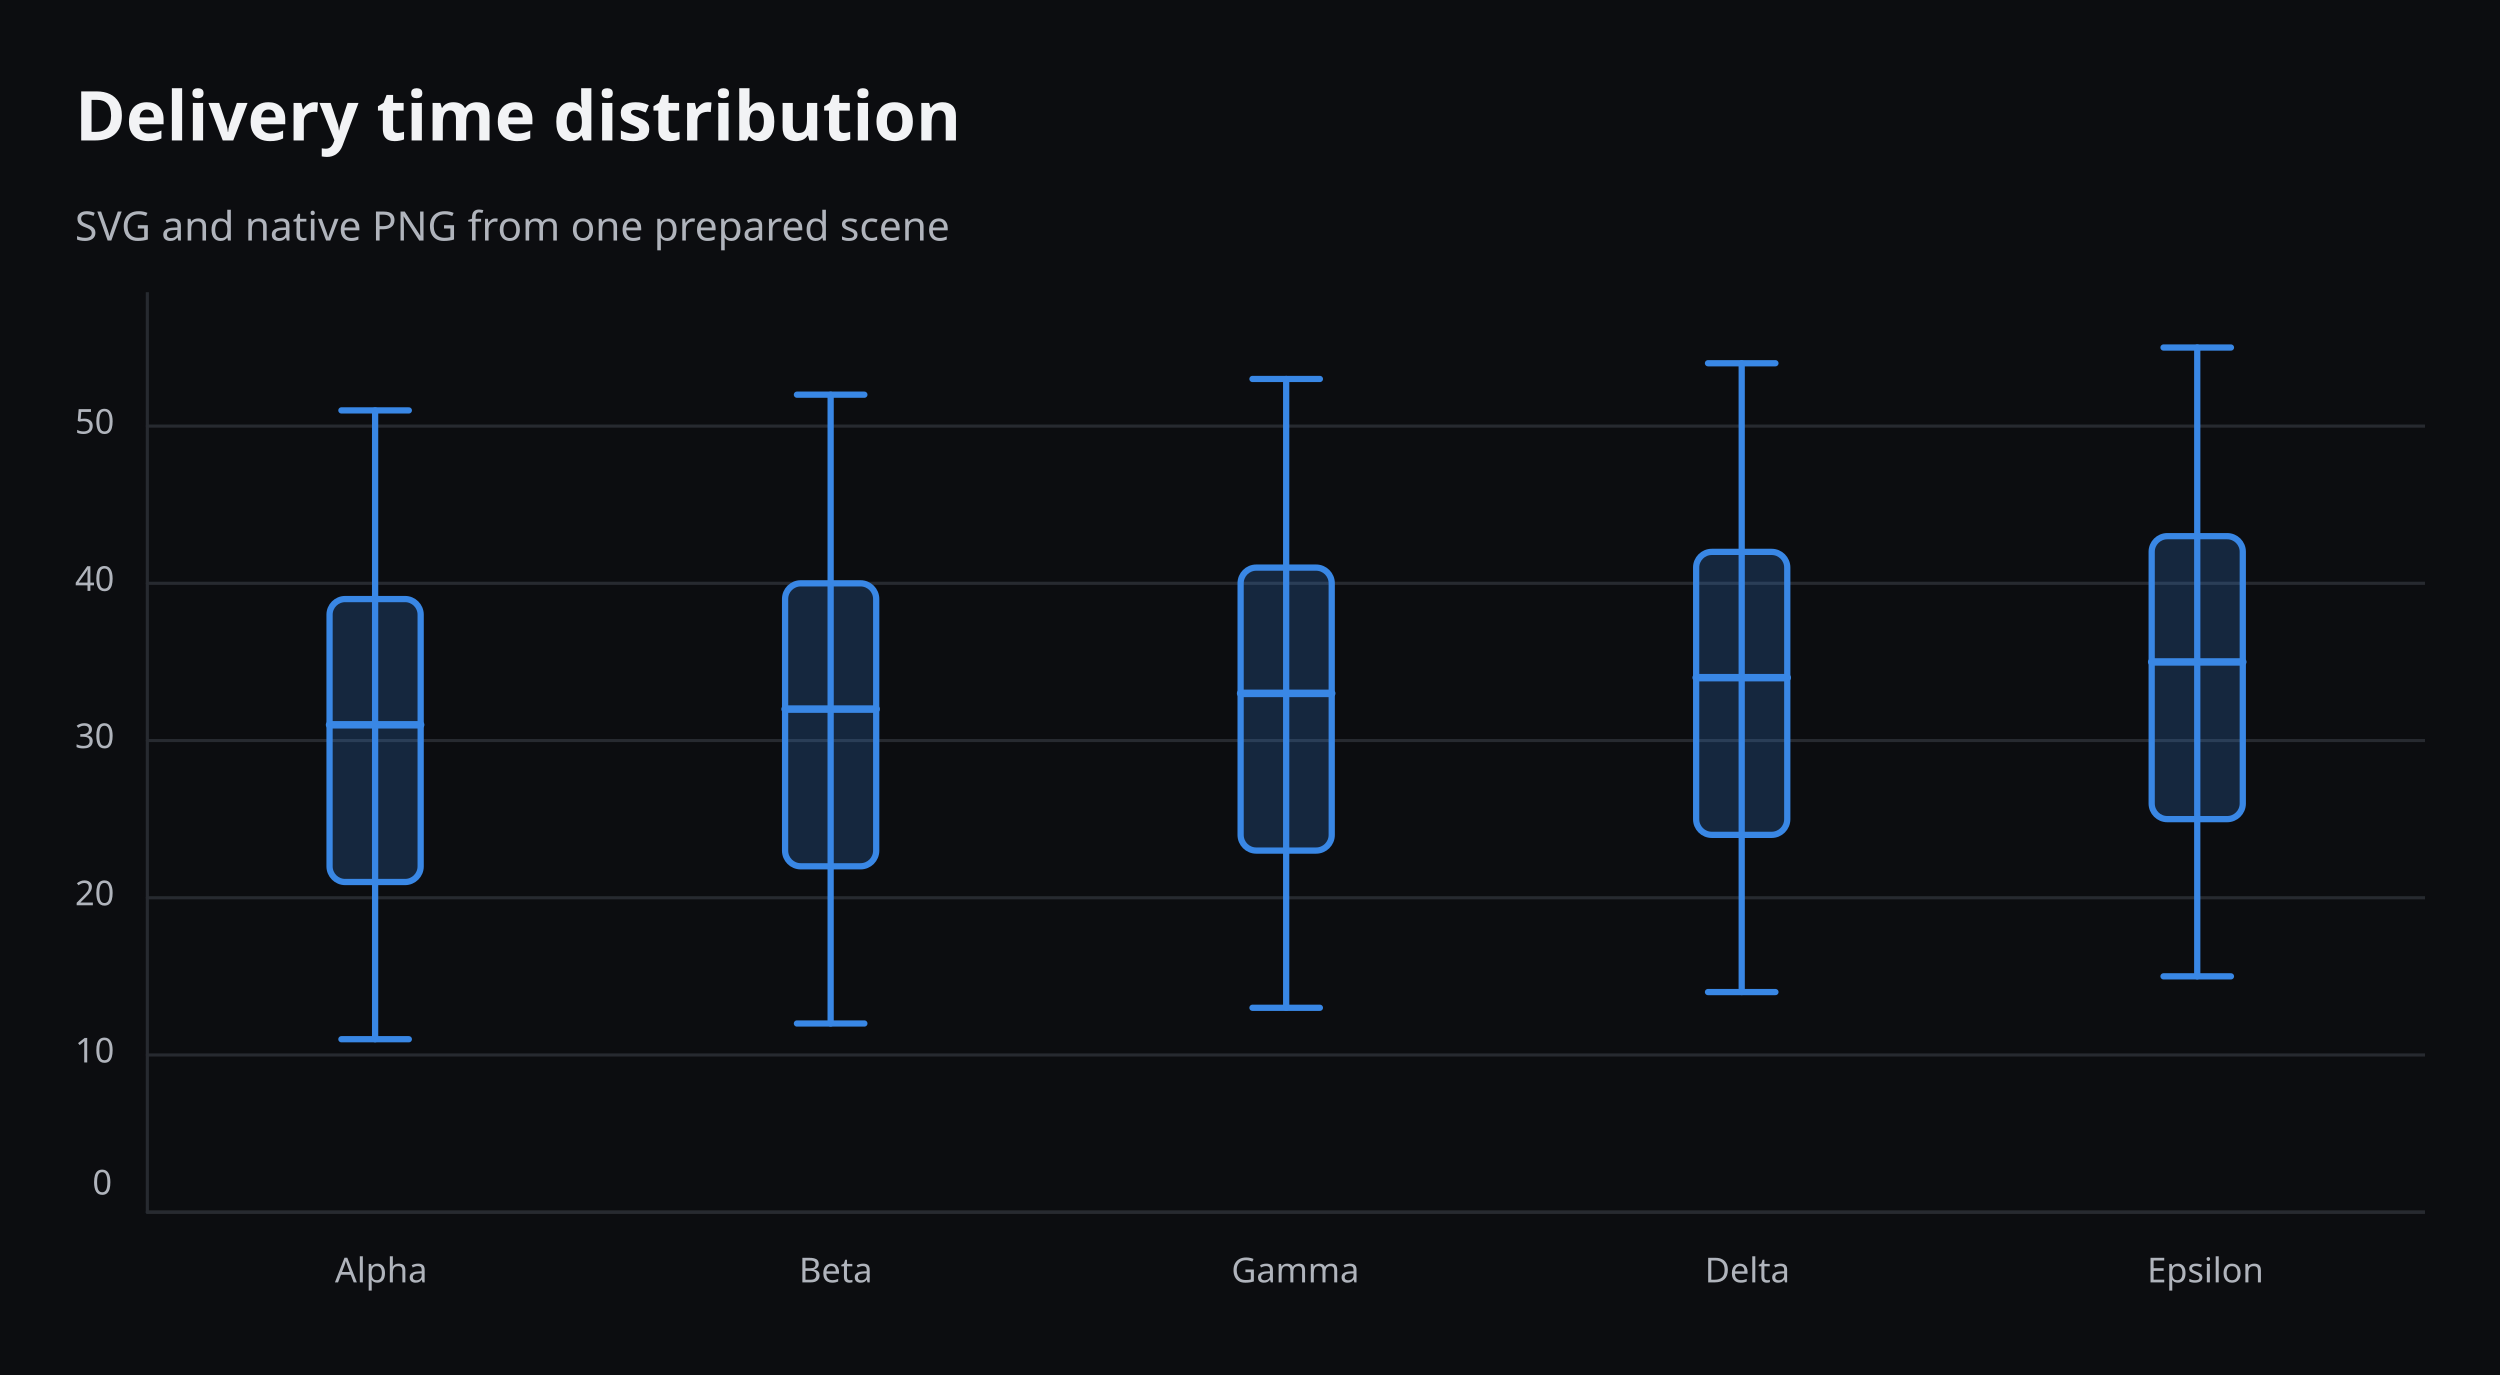
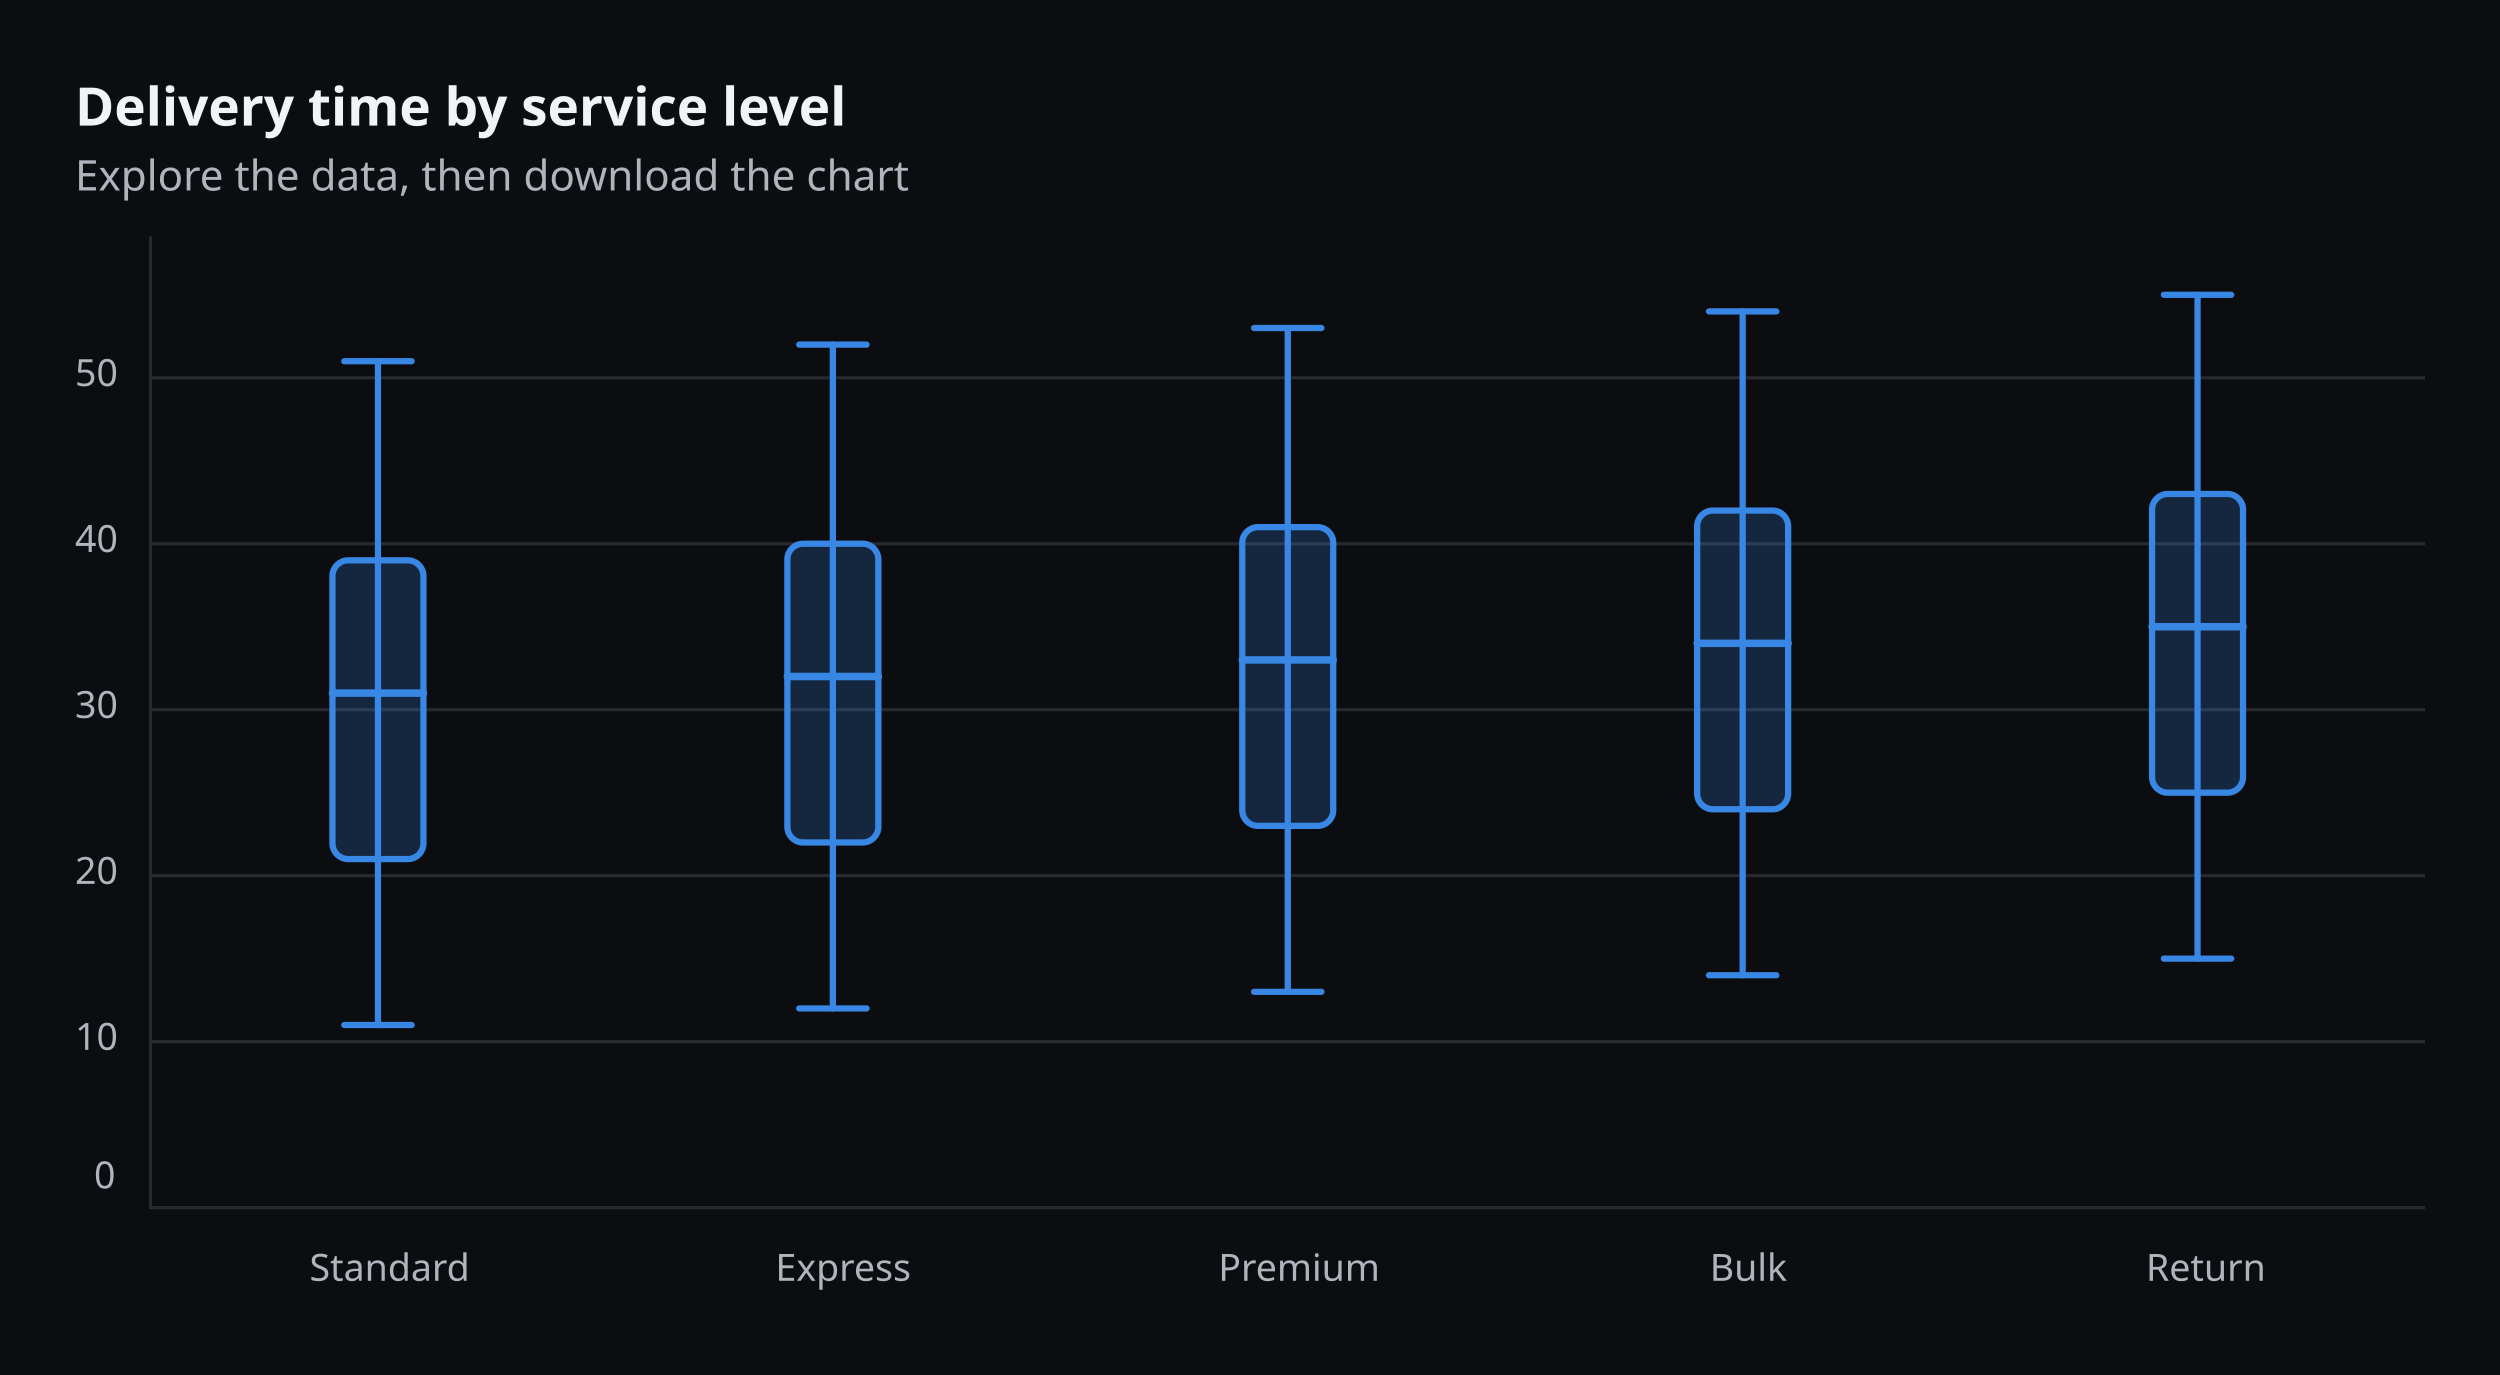
- <svg xmlns="http://www.w3.org/2000/svg" width="800" height="440" viewBox="0 0 800 440" stroke-linecap="round" stroke-linejoin="round" role="img" aria-label="Delivery time distribution" aria-labelledby="family-box-plot-wide-dark-title" aria-describedby="family-box-plot-wide-dark-description">
+ <svg xmlns="http://www.w3.org/2000/svg" width="800" height="440" viewBox="0 0 800 440" stroke-linecap="round" stroke-linejoin="round" role="img" aria-label="Delivery time by service level" aria-labelledby="family-box-plot-wide-dark-title" aria-describedby="family-box-plot-wide-dark-description">
  <defs>
    <clipPath id="family-box-plot-wide-dark-clip-1" clipPathUnits="userSpaceOnUse">
      <rect x="24" y="24" width="752" height="392" />
    </clipPath>
    <clipPath id="family-box-plot-wide-dark-clip-5" clipPathUnits="userSpaceOnUse">
-       <rect x="24" y="93.5" width="752" height="322.5" />
+       <rect x="24" y="75.65" width="752" height="340.35" />
    </clipPath>
    <clipPath id="family-box-plot-wide-dark-clip-26" clipPathUnits="userSpaceOnUse">
-       <rect x="47.15" y="93.5" width="728.85" height="294.387" />
+       <rect x="48.164" y="75.65" width="727.836" height="310.772" />
    </clipPath>
    <clipPath id="family-box-plot-wide-dark-clip-28" clipPathUnits="userSpaceOnUse">
-       <rect x="47.15" y="93.5" width="728.85" height="294.387" />
+       <rect x="48.164" y="75.65" width="727.836" height="310.772" />
    </clipPath>
    <clipPath id="family-box-plot-wide-dark-clip-67" clipPathUnits="userSpaceOnUse">
-       <rect x="47.15" y="93.5" width="728.85" height="294.387" />
+       <rect x="48.164" y="75.65" width="727.836" height="310.772" />
    </clipPath>
  </defs>
  <rect x="0" y="0" width="800" height="440" rx="0" data-cfx-role="background" fill="#0C0D10" stroke="none" stroke-width="1" />
  <g clip-path="url(#family-box-plot-wide-dark-clip-1)">
    <g data-cfx-role="frame-heading">
-       <text x="24" y="44.947" font-family="CFX Proof Carlito" font-size="22" font-weight="600" font-style="normal" fill="#F2F3F5" xml:space="preserve" style="white-space:pre;font-language-override:normal;font-palette:normal">Delivery time distribution</text>
+       <text x="24" y="40.187" font-family="CFX Proof Carlito" font-size="17" font-weight="700" font-style="normal" fill="#F2F3F5" xml:space="preserve" style="white-space:pre;font-language-override:normal;font-palette:normal">Delivery time by service level</text>
    </g>
    <g data-cfx-role="frame-heading">
-       <text x="24" y="76.978" font-family="CFX Proof Carlito" font-size="13" font-weight="400" font-style="normal" fill="#B0B4BC" xml:space="preserve" style="white-space:pre;font-language-override:normal;font-palette:normal">SVG and native PNG from one prepared scene</text>
+       <text x="24" y="60.954" font-family="CFX Proof Carlito" font-size="13.5" font-weight="400" font-style="normal" fill="#B0B4BC" xml:space="preserve" style="white-space:pre;font-language-override:normal;font-palette:normal">Explore the data, then download the chart</text>
    </g>
  </g>
  <g clip-path="url(#family-box-plot-wide-dark-clip-5)">
-     <line x1="47.15" y1="387.887" x2="776" y2="387.887" data-cfx-role="grid-y" fill="none" stroke="#272A30" stroke-width="1" />
-     <line x1="47.15" y1="337.581" x2="776" y2="337.581" data-cfx-role="grid-y" fill="none" stroke="#272A30" stroke-width="1" />
-     <line x1="47.15" y1="287.276" x2="776" y2="287.276" data-cfx-role="grid-y" fill="none" stroke="#272A30" stroke-width="1" />
-     <line x1="47.15" y1="236.971" x2="776" y2="236.971" data-cfx-role="grid-y" fill="none" stroke="#272A30" stroke-width="1" />
-     <line x1="47.15" y1="186.665" x2="776" y2="186.665" data-cfx-role="grid-y" fill="none" stroke="#272A30" stroke-width="1" />
-     <line x1="47.15" y1="136.36" x2="776" y2="136.36" data-cfx-role="grid-y" fill="none" stroke="#272A30" stroke-width="1" />
-     <line x1="47.15" y1="387.887" x2="776" y2="387.887" data-cfx-role="axis-x" fill="none" stroke="#272A30" stroke-width="1" />
+     <line x1="48.164" y1="386.422" x2="776" y2="386.422" data-cfx-role="grid-y" fill="none" stroke="#272A30" stroke-width="1" />
+     <line x1="48.164" y1="333.317" x2="776" y2="333.317" data-cfx-role="grid-y" fill="none" stroke="#272A30" stroke-width="1" />
+     <line x1="48.164" y1="280.211" x2="776" y2="280.211" data-cfx-role="grid-y" fill="none" stroke="#272A30" stroke-width="1" />
+     <line x1="48.164" y1="227.106" x2="776" y2="227.106" data-cfx-role="grid-y" fill="none" stroke="#272A30" stroke-width="1" />
+     <line x1="48.164" y1="174.001" x2="776" y2="174.001" data-cfx-role="grid-y" fill="none" stroke="#272A30" stroke-width="1" />
+     <line x1="48.164" y1="120.896" x2="776" y2="120.896" data-cfx-role="grid-y" fill="none" stroke="#272A30" stroke-width="1" />
+     <line x1="48.164" y1="386.422" x2="776" y2="386.422" data-cfx-role="axis-x" fill="none" stroke="#272A30" stroke-width="1" />
    <g data-cfx-role="axis-x-label">
-       <text x="107.177" y="410.36" font-family="CFX Proof Carlito" font-size="11" font-weight="400" font-style="normal" fill="#B0B4BC" xml:space="preserve" style="white-space:pre;font-language-override:normal;font-palette:normal">Alpha</text>
+       <text x="99.039" y="409.848" font-family="CFX Proof Carlito" font-size="12" font-weight="400" font-style="normal" fill="#B0B4BC" xml:space="preserve" style="white-space:pre;font-language-override:normal;font-palette:normal">Standard</text>
    </g>
    <g data-cfx-role="axis-x-label">
-       <text x="255.697" y="410.36" font-family="CFX Proof Carlito" font-size="11" font-weight="400" font-style="normal" fill="#B0B4BC" xml:space="preserve" style="white-space:pre;font-language-override:normal;font-palette:normal">Beta</text>
+       <text x="248.143" y="409.848" font-family="CFX Proof Carlito" font-size="12" font-weight="400" font-style="normal" fill="#B0B4BC" xml:space="preserve" style="white-space:pre;font-language-override:normal;font-palette:normal">Express</text>
    </g>
    <g data-cfx-role="axis-x-label">
-       <text x="394.049" y="410.36" font-family="CFX Proof Carlito" font-size="11" font-weight="400" font-style="normal" fill="#B0B4BC" xml:space="preserve" style="white-space:pre;font-language-override:normal;font-palette:normal">Gamma</text>
+       <text x="389.869" y="409.848" font-family="CFX Proof Carlito" font-size="12" font-weight="400" font-style="normal" fill="#B0B4BC" xml:space="preserve" style="white-space:pre;font-language-override:normal;font-palette:normal">Premium</text>
    </g>
    <g data-cfx-role="axis-x-label">
-       <text x="545.553" y="410.36" font-family="CFX Proof Carlito" font-size="11" font-weight="400" font-style="normal" fill="#B0B4BC" xml:space="preserve" style="white-space:pre;font-language-override:normal;font-palette:normal">Delta</text>
+       <text x="547.129" y="409.848" font-family="CFX Proof Carlito" font-size="12" font-weight="400" font-style="normal" fill="#B0B4BC" xml:space="preserve" style="white-space:pre;font-language-override:normal;font-palette:normal">Bulk</text>
    </g>
    <g data-cfx-role="axis-x-label">
-       <text x="687.101" y="410.36" font-family="CFX Proof Carlito" font-size="11" font-weight="400" font-style="normal" fill="#B0B4BC" xml:space="preserve" style="white-space:pre;font-language-override:normal;font-palette:normal">Epsilon</text>
+       <text x="686.705" y="409.848" font-family="CFX Proof Carlito" font-size="12" font-weight="400" font-style="normal" fill="#B0B4BC" xml:space="preserve" style="white-space:pre;font-language-override:normal;font-palette:normal">Return</text>
    </g>
-     <line x1="47.15" y1="93.5" x2="47.15" y2="387.887" data-cfx-role="axis-y" fill="none" stroke="#272A30" stroke-width="1" />
+     <line x1="48.164" y1="75.65" x2="48.164" y2="386.422" data-cfx-role="axis-y" fill="none" stroke="#272A30" stroke-width="1" />
    <g data-cfx-role="axis-y-label">
-       <text x="29.575" y="382.247" font-family="CFX Proof Carlito" font-size="11" font-weight="400" font-style="normal" fill="#B0B4BC" xml:space="preserve" style="white-space:pre;font-language-override:normal;font-palette:normal">0</text>
+       <text x="30.082" y="380.27" font-family="CFX Proof Carlito" font-size="12" font-weight="400" font-style="normal" fill="#B0B4BC" xml:space="preserve" style="white-space:pre;font-language-override:normal;font-palette:normal">0</text>
    </g>
    <g data-cfx-role="axis-y-label">
-       <text x="24" y="339.998" font-family="CFX Proof Carlito" font-size="11" font-weight="400" font-style="normal" fill="#B0B4BC" xml:space="preserve" style="white-space:pre;font-language-override:normal;font-palette:normal">10</text>
+       <text x="24" y="335.953" font-family="CFX Proof Carlito" font-size="12" font-weight="400" font-style="normal" fill="#B0B4BC" xml:space="preserve" style="white-space:pre;font-language-override:normal;font-palette:normal">10</text>
    </g>
    <g data-cfx-role="axis-y-label">
-       <text x="24" y="289.693" font-family="CFX Proof Carlito" font-size="11" font-weight="400" font-style="normal" fill="#B0B4BC" xml:space="preserve" style="white-space:pre;font-language-override:normal;font-palette:normal">20</text>
+       <text x="24" y="282.848" font-family="CFX Proof Carlito" font-size="12" font-weight="400" font-style="normal" fill="#B0B4BC" xml:space="preserve" style="white-space:pre;font-language-override:normal;font-palette:normal">20</text>
    </g>
    <g data-cfx-role="axis-y-label">
-       <text x="24" y="239.388" font-family="CFX Proof Carlito" font-size="11" font-weight="400" font-style="normal" fill="#B0B4BC" xml:space="preserve" style="white-space:pre;font-language-override:normal;font-palette:normal">30</text>
+       <text x="24" y="229.743" font-family="CFX Proof Carlito" font-size="12" font-weight="400" font-style="normal" fill="#B0B4BC" xml:space="preserve" style="white-space:pre;font-language-override:normal;font-palette:normal">30</text>
    </g>
    <g data-cfx-role="axis-y-label">
-       <text x="24" y="189.082" font-family="CFX Proof Carlito" font-size="11" font-weight="400" font-style="normal" fill="#B0B4BC" xml:space="preserve" style="white-space:pre;font-language-override:normal;font-palette:normal">40</text>
+       <text x="24" y="176.638" font-family="CFX Proof Carlito" font-size="12" font-weight="400" font-style="normal" fill="#B0B4BC" xml:space="preserve" style="white-space:pre;font-language-override:normal;font-palette:normal">40</text>
    </g>
    <g data-cfx-role="axis-y-label">
-       <text x="24" y="138.777" font-family="CFX Proof Carlito" font-size="11" font-weight="400" font-style="normal" fill="#B0B4BC" xml:space="preserve" style="white-space:pre;font-language-override:normal;font-palette:normal">50</text>
+       <text x="24" y="123.532" font-family="CFX Proof Carlito" font-size="12" font-weight="400" font-style="normal" fill="#B0B4BC" xml:space="preserve" style="white-space:pre;font-language-override:normal;font-palette:normal">50</text>
    </g>
  </g>
  <g clip-path="url(#family-box-plot-wide-dark-clip-26)" />
  <g clip-path="url(#family-box-plot-wide-dark-clip-28)">
    <g id="family-box-plot-wide-dark-node-29" data-cfx-source-id="series-0" data-cfx-role="series" aria-label="Delivery time" data-cfx-decimation="" data-cfx-kind="BoxPlot" data-cfx-pin-state-colors="false" data-cfx-rendered-points="25" data-cfx-semantic-role="" data-cfx-series="0" data-cfx-series-key="Delivery time" data-cfx-series-name="Delivery time" data-cfx-source-points="25" data-cfx-state="none">
      <g id="family-box-plot-wide-dark-node-30" data-cfx-source-id="series-0-point-0" data-cfx-role="point" aria-label="Delivery time: 31 x=1 minimum=11 q1=21 median=31 q3=39 maximum=51" data-cfx-axis="primary" data-cfx-fill-pattern="None" data-cfx-label="31" data-cfx-maximum="51" data-cfx-median="31" data-cfx-minimum="11" data-cfx-point="0" data-cfx-q1="21" data-cfx-q3="39" data-cfx-series="0" data-cfx-source-0-break="false" data-cfx-source-0-index="0" data-cfx-source-0-x="1" data-cfx-source-0-y="11" data-cfx-source-1-break="false" data-cfx-source-1-index="1" data-cfx-source-1-x="1" data-cfx-source-1-y="21" data-cfx-source-2-break="false" data-cfx-source-2-index="2" data-cfx-source-2-x="1" data-cfx-source-2-y="31" data-cfx-source-3-break="false" data-cfx-source-3-index="3" data-cfx-source-3-x="1" data-cfx-source-3-y="39" data-cfx-source-4-break="false" data-cfx-source-4-index="4" data-cfx-source-4-x="1" data-cfx-source-4-y="51" data-cfx-source-count="5" data-cfx-state="none" data-cfx-x="1" data-cfx-y="11">
-         <line x1="120.035" y1="332.551" x2="120.035" y2="131.33" data-cfx-role="boxplot-whisker" fill="none" stroke="#3987E5" stroke-width="2" />
-         <line x1="109.248" y1="332.551" x2="130.822" y2="332.551" data-cfx-role="boxplot-cap" fill="none" stroke="#3987E5" stroke-width="2" />
-         <line x1="109.248" y1="131.33" x2="130.822" y2="131.33" data-cfx-role="boxplot-cap" fill="none" stroke="#3987E5" stroke-width="2" />
-         <rect x="105.458" y="191.696" width="29.154" height="90.55" rx="5" data-cfx-role="boxplot-body" fill="rgba(57,135,229,0.22)" stroke="#3987E5" stroke-width="2" />
-         <line x1="105.458" y1="231.94" x2="134.612" y2="231.94" data-cfx-role="boxplot-median" fill="none" stroke="#3987E5" stroke-width="2.4" />
+         <line x1="120.948" y1="328.006" x2="120.948" y2="115.585" data-cfx-role="boxplot-whisker" fill="none" stroke="#3987E5" stroke-width="2" />
+         <line x1="110.176" y1="328.006" x2="131.72" y2="328.006" data-cfx-role="boxplot-cap" fill="none" stroke="#3987E5" stroke-width="2" />
+         <line x1="110.176" y1="115.585" x2="131.72" y2="115.585" data-cfx-role="boxplot-cap" fill="none" stroke="#3987E5" stroke-width="2" />
+         <rect x="106.391" y="179.311" width="29.113" height="95.589" rx="5" data-cfx-role="boxplot-body" fill="rgba(57,135,229,0.22)" stroke="#3987E5" stroke-width="2" />
+         <line x1="106.391" y1="221.796" x2="135.504" y2="221.796" data-cfx-role="boxplot-median" fill="none" stroke="#3987E5" stroke-width="2.4" />
      </g>
      <g id="family-box-plot-wide-dark-node-37" data-cfx-source-id="series-0-point-1" data-cfx-role="point" aria-label="Delivery time: 32 x=2 minimum=12 q1=22 median=32 q3=40 maximum=52" data-cfx-axis="primary" data-cfx-fill-pattern="None" data-cfx-label="32" data-cfx-maximum="52" data-cfx-median="32" data-cfx-minimum="12" data-cfx-point="1" data-cfx-q1="22" data-cfx-q3="40" data-cfx-series="0" data-cfx-source-0-break="false" data-cfx-source-0-index="5" data-cfx-source-0-x="2" data-cfx-source-0-y="12" data-cfx-source-1-break="false" data-cfx-source-1-index="6" data-cfx-source-1-x="2" data-cfx-source-1-y="22" data-cfx-source-2-break="false" data-cfx-source-2-index="7" data-cfx-source-2-x="2" data-cfx-source-2-y="32" data-cfx-source-3-break="false" data-cfx-source-3-index="8" data-cfx-source-3-x="2" data-cfx-source-3-y="40" data-cfx-source-4-break="false" data-cfx-source-4-index="9" data-cfx-source-4-x="2" data-cfx-source-4-y="52" data-cfx-source-count="5" data-cfx-state="none" data-cfx-x="2" data-cfx-y="12">
-         <line x1="265.805" y1="327.52" x2="265.805" y2="126.299" data-cfx-role="boxplot-whisker" fill="none" stroke="#3987E5" stroke-width="2" />
-         <line x1="255.018" y1="327.52" x2="276.592" y2="327.52" data-cfx-role="boxplot-cap" fill="none" stroke="#3987E5" stroke-width="2" />
-         <line x1="255.018" y1="126.299" x2="276.592" y2="126.299" data-cfx-role="boxplot-cap" fill="none" stroke="#3987E5" stroke-width="2" />
-         <rect x="251.228" y="186.665" width="29.154" height="90.55" rx="5" data-cfx-role="boxplot-body" fill="rgba(57,135,229,0.22)" stroke="#3987E5" stroke-width="2" />
-         <line x1="251.228" y1="226.91" x2="280.382" y2="226.91" data-cfx-role="boxplot-median" fill="none" stroke="#3987E5" stroke-width="2.4" />
+         <line x1="266.515" y1="322.696" x2="266.515" y2="110.275" data-cfx-role="boxplot-whisker" fill="none" stroke="#3987E5" stroke-width="2" />
+         <line x1="255.743" y1="322.696" x2="277.287" y2="322.696" data-cfx-role="boxplot-cap" fill="none" stroke="#3987E5" stroke-width="2" />
+         <line x1="255.743" y1="110.275" x2="277.287" y2="110.275" data-cfx-role="boxplot-cap" fill="none" stroke="#3987E5" stroke-width="2" />
+         <rect x="251.958" y="174.001" width="29.113" height="95.589" rx="5" data-cfx-role="boxplot-body" fill="rgba(57,135,229,0.22)" stroke="#3987E5" stroke-width="2" />
+         <line x1="251.958" y1="216.485" x2="281.072" y2="216.485" data-cfx-role="boxplot-median" fill="none" stroke="#3987E5" stroke-width="2.4" />
      </g>
      <g id="family-box-plot-wide-dark-node-44" data-cfx-source-id="series-0-point-2" data-cfx-role="point" aria-label="Delivery time: 33 x=3 minimum=13 q1=23 median=33 q3=41 maximum=53" data-cfx-axis="primary" data-cfx-fill-pattern="None" data-cfx-label="33" data-cfx-maximum="53" data-cfx-median="33" data-cfx-minimum="13" data-cfx-point="2" data-cfx-q1="23" data-cfx-q3="41" data-cfx-series="0" data-cfx-source-0-break="false" data-cfx-source-0-index="10" data-cfx-source-0-x="3" data-cfx-source-0-y="13" data-cfx-source-1-break="false" data-cfx-source-1-index="11" data-cfx-source-1-x="3" data-cfx-source-1-y="23" data-cfx-source-2-break="false" data-cfx-source-2-index="12" data-cfx-source-2-x="3" data-cfx-source-2-y="33" data-cfx-source-3-break="false" data-cfx-source-3-index="13" data-cfx-source-3-x="3" data-cfx-source-3-y="41" data-cfx-source-4-break="false" data-cfx-source-4-index="14" data-cfx-source-4-x="3" data-cfx-source-4-y="53" data-cfx-source-count="5" data-cfx-state="none" data-cfx-x="3" data-cfx-y="13">
-         <line x1="411.575" y1="322.49" x2="411.575" y2="121.269" data-cfx-role="boxplot-whisker" fill="none" stroke="#3987E5" stroke-width="2" />
-         <line x1="400.788" y1="322.49" x2="422.362" y2="322.49" data-cfx-role="boxplot-cap" fill="none" stroke="#3987E5" stroke-width="2" />
-         <line x1="400.788" y1="121.269" x2="422.362" y2="121.269" data-cfx-role="boxplot-cap" fill="none" stroke="#3987E5" stroke-width="2" />
-         <rect x="396.998" y="181.635" width="29.154" height="90.55" rx="5" data-cfx-role="boxplot-body" fill="rgba(57,135,229,0.22)" stroke="#3987E5" stroke-width="2" />
-         <line x1="396.998" y1="221.879" x2="426.152" y2="221.879" data-cfx-role="boxplot-median" fill="none" stroke="#3987E5" stroke-width="2.4" />
+         <line x1="412.082" y1="317.385" x2="412.082" y2="104.964" data-cfx-role="boxplot-whisker" fill="none" stroke="#3987E5" stroke-width="2" />
+         <line x1="401.31" y1="317.385" x2="422.854" y2="317.385" data-cfx-role="boxplot-cap" fill="none" stroke="#3987E5" stroke-width="2" />
+         <line x1="401.31" y1="104.964" x2="422.854" y2="104.964" data-cfx-role="boxplot-cap" fill="none" stroke="#3987E5" stroke-width="2" />
+         <rect x="397.525" y="168.69" width="29.113" height="95.589" rx="5" data-cfx-role="boxplot-body" fill="rgba(57,135,229,0.22)" stroke="#3987E5" stroke-width="2" />
+         <line x1="397.525" y1="211.175" x2="426.639" y2="211.175" data-cfx-role="boxplot-median" fill="none" stroke="#3987E5" stroke-width="2.4" />
      </g>
      <g id="family-box-plot-wide-dark-node-51" data-cfx-source-id="series-0-point-3" data-cfx-role="point" aria-label="Delivery time: 34 x=4 minimum=14 q1=24 median=34 q3=42 maximum=54" data-cfx-axis="primary" data-cfx-fill-pattern="None" data-cfx-label="34" data-cfx-maximum="54" data-cfx-median="34" data-cfx-minimum="14" data-cfx-point="3" data-cfx-q1="24" data-cfx-q3="42" data-cfx-series="0" data-cfx-source-0-break="false" data-cfx-source-0-index="15" data-cfx-source-0-x="4" data-cfx-source-0-y="14" data-cfx-source-1-break="false" data-cfx-source-1-index="16" data-cfx-source-1-x="4" data-cfx-source-1-y="24" data-cfx-source-2-break="false" data-cfx-source-2-index="17" data-cfx-source-2-x="4" data-cfx-source-2-y="34" data-cfx-source-3-break="false" data-cfx-source-3-index="18" data-cfx-source-3-x="4" data-cfx-source-3-y="42" data-cfx-source-4-break="false" data-cfx-source-4-index="19" data-cfx-source-4-x="4" data-cfx-source-4-y="54" data-cfx-source-count="5" data-cfx-state="none" data-cfx-x="4" data-cfx-y="14">
-         <line x1="557.345" y1="317.459" x2="557.345" y2="116.238" data-cfx-role="boxplot-whisker" fill="none" stroke="#3987E5" stroke-width="2" />
-         <line x1="546.558" y1="317.459" x2="568.132" y2="317.459" data-cfx-role="boxplot-cap" fill="none" stroke="#3987E5" stroke-width="2" />
-         <line x1="546.558" y1="116.238" x2="568.132" y2="116.238" data-cfx-role="boxplot-cap" fill="none" stroke="#3987E5" stroke-width="2" />
-         <rect x="542.768" y="176.604" width="29.154" height="90.55" rx="5" data-cfx-role="boxplot-body" fill="rgba(57,135,229,0.22)" stroke="#3987E5" stroke-width="2" />
-         <line x1="542.768" y1="216.849" x2="571.922" y2="216.849" data-cfx-role="boxplot-median" fill="none" stroke="#3987E5" stroke-width="2.4" />
+         <line x1="557.649" y1="312.075" x2="557.649" y2="99.654" data-cfx-role="boxplot-whisker" fill="none" stroke="#3987E5" stroke-width="2" />
+         <line x1="546.877" y1="312.075" x2="568.421" y2="312.075" data-cfx-role="boxplot-cap" fill="none" stroke="#3987E5" stroke-width="2" />
+         <line x1="546.877" y1="99.654" x2="568.421" y2="99.654" data-cfx-role="boxplot-cap" fill="none" stroke="#3987E5" stroke-width="2" />
+         <rect x="543.093" y="163.38" width="29.113" height="95.589" rx="5" data-cfx-role="boxplot-body" fill="rgba(57,135,229,0.22)" stroke="#3987E5" stroke-width="2" />
+         <line x1="543.093" y1="205.864" x2="572.206" y2="205.864" data-cfx-role="boxplot-median" fill="none" stroke="#3987E5" stroke-width="2.4" />
      </g>
      <g id="family-box-plot-wide-dark-node-58" data-cfx-source-id="series-0-point-4" data-cfx-role="point" aria-label="Delivery time: 35 x=5 minimum=15 q1=25 median=35 q3=43 maximum=55" data-cfx-axis="primary" data-cfx-fill-pattern="None" data-cfx-label="35" data-cfx-maximum="55" data-cfx-median="35" data-cfx-minimum="15" data-cfx-point="4" data-cfx-q1="25" data-cfx-q3="43" data-cfx-series="0" data-cfx-source-0-break="false" data-cfx-source-0-index="20" data-cfx-source-0-x="5" data-cfx-source-0-y="15" data-cfx-source-1-break="false" data-cfx-source-1-index="21" data-cfx-source-1-x="5" data-cfx-source-1-y="25" data-cfx-source-2-break="false" data-cfx-source-2-index="22" data-cfx-source-2-x="5" data-cfx-source-2-y="35" data-cfx-source-3-break="false" data-cfx-source-3-index="23" data-cfx-source-3-x="5" data-cfx-source-3-y="43" data-cfx-source-4-break="false" data-cfx-source-4-index="24" data-cfx-source-4-x="5" data-cfx-source-4-y="55" data-cfx-source-count="5" data-cfx-state="none" data-cfx-x="5" data-cfx-y="15">
-         <line x1="703.115" y1="312.429" x2="703.115" y2="111.207" data-cfx-role="boxplot-whisker" fill="none" stroke="#3987E5" stroke-width="2" />
-         <line x1="692.328" y1="312.429" x2="713.902" y2="312.429" data-cfx-role="boxplot-cap" fill="none" stroke="#3987E5" stroke-width="2" />
-         <line x1="692.328" y1="111.207" x2="713.902" y2="111.207" data-cfx-role="boxplot-cap" fill="none" stroke="#3987E5" stroke-width="2" />
-         <rect x="688.538" y="171.574" width="29.154" height="90.55" rx="5" data-cfx-role="boxplot-body" fill="rgba(57,135,229,0.22)" stroke="#3987E5" stroke-width="2" />
-         <line x1="688.538" y1="211.818" x2="717.692" y2="211.818" data-cfx-role="boxplot-median" fill="none" stroke="#3987E5" stroke-width="2.4" />
+         <line x1="703.216" y1="306.764" x2="703.216" y2="94.343" data-cfx-role="boxplot-whisker" fill="none" stroke="#3987E5" stroke-width="2" />
+         <line x1="692.444" y1="306.764" x2="713.988" y2="306.764" data-cfx-role="boxplot-cap" fill="none" stroke="#3987E5" stroke-width="2" />
+         <line x1="692.444" y1="94.343" x2="713.988" y2="94.343" data-cfx-role="boxplot-cap" fill="none" stroke="#3987E5" stroke-width="2" />
+         <rect x="688.66" y="158.069" width="29.113" height="95.589" rx="5" data-cfx-role="boxplot-body" fill="rgba(57,135,229,0.22)" stroke="#3987E5" stroke-width="2" />
+         <line x1="688.66" y1="200.554" x2="717.773" y2="200.554" data-cfx-role="boxplot-median" fill="none" stroke="#3987E5" stroke-width="2.4" />
      </g>
    </g>
  </g>
  <g clip-path="url(#family-box-plot-wide-dark-clip-67)" />
</svg>
